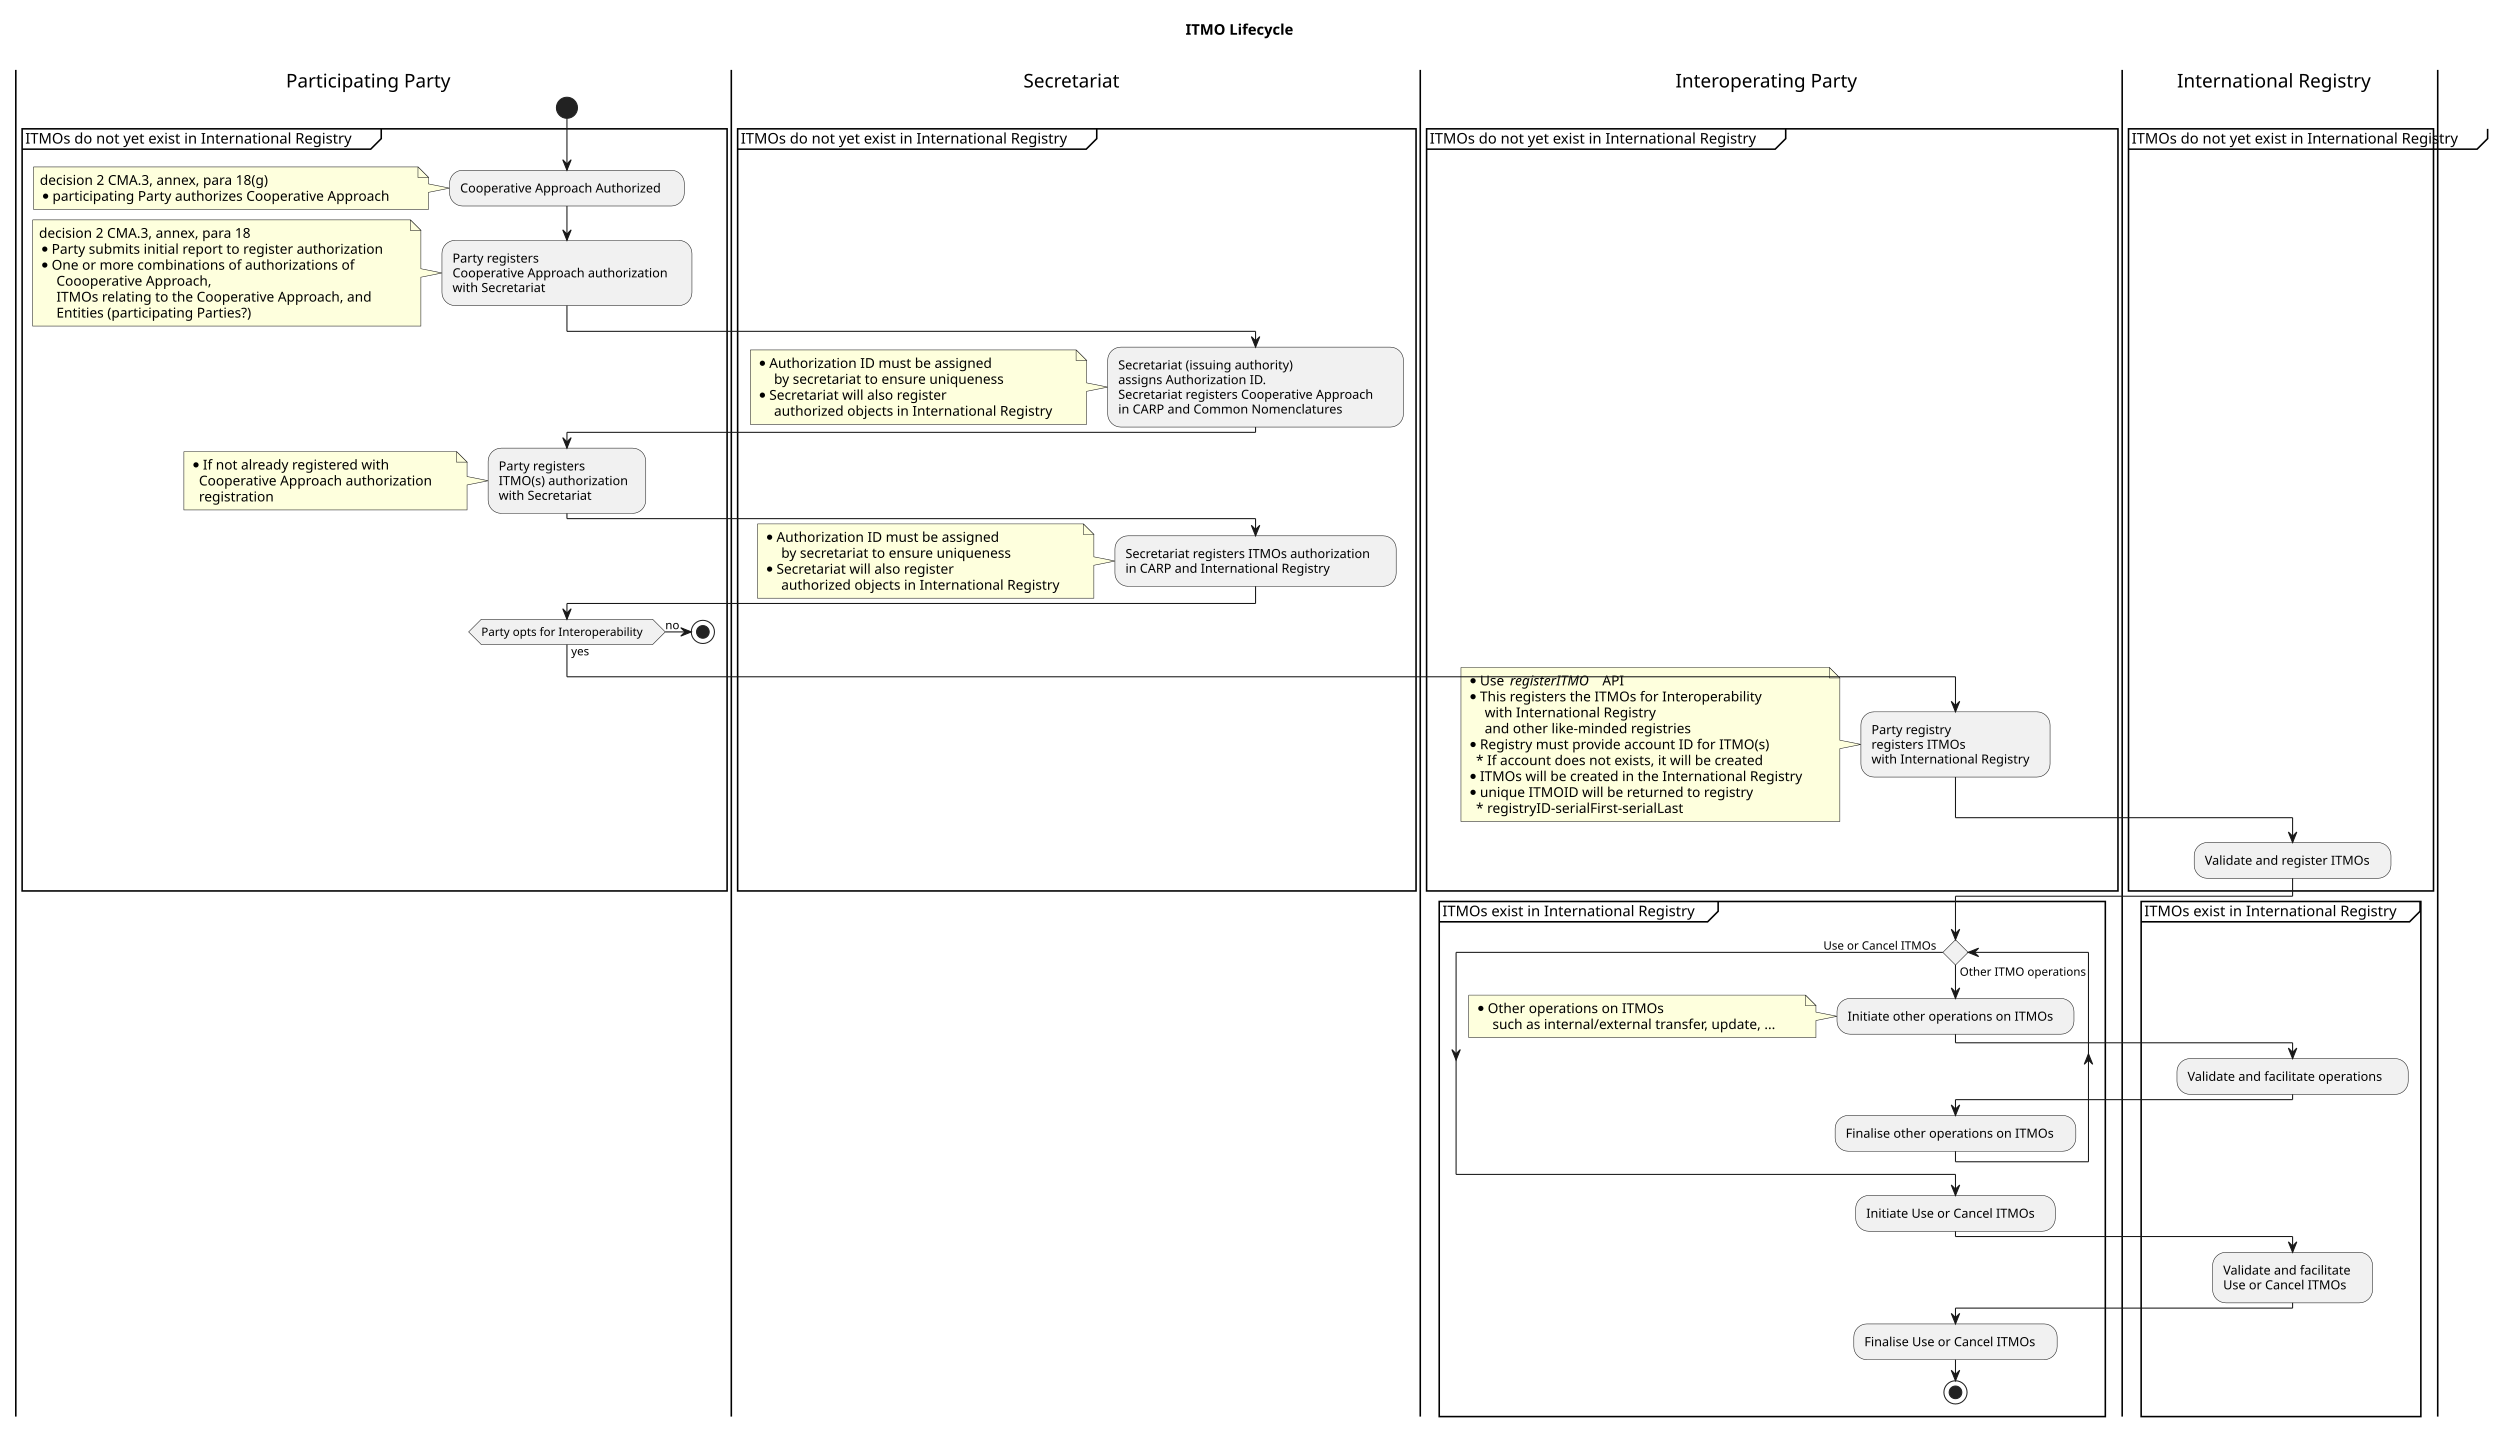
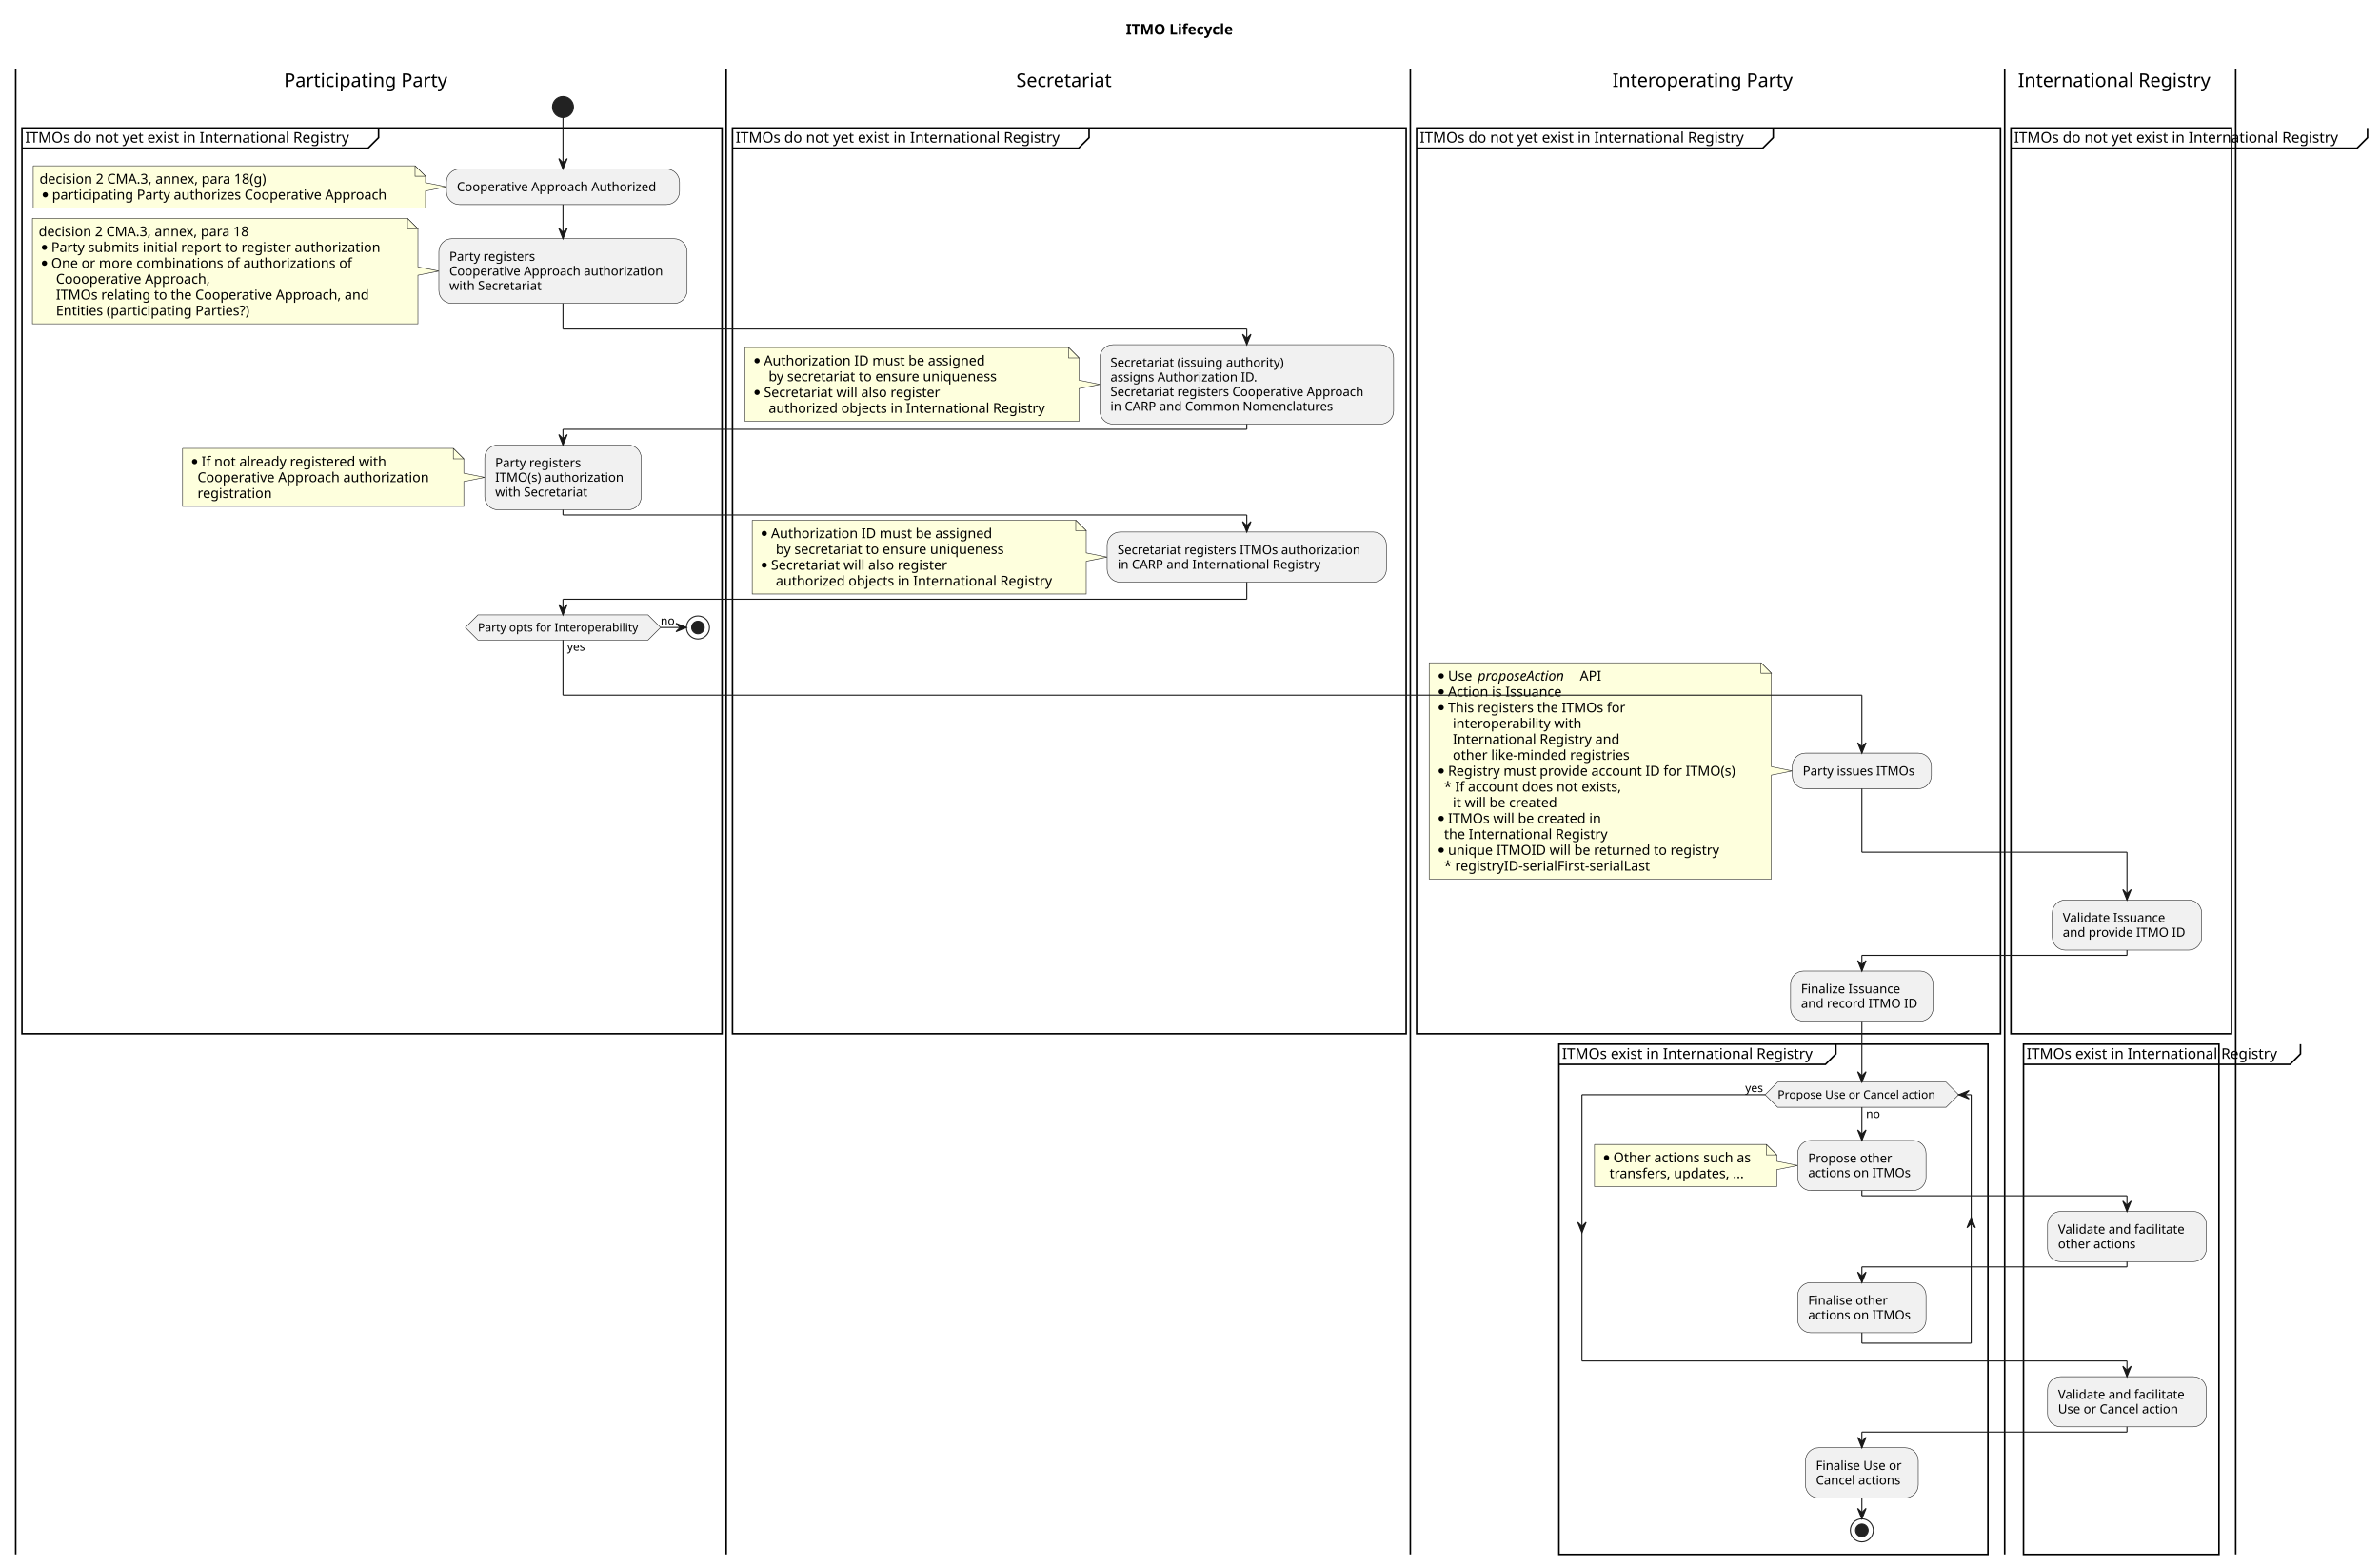
- <svg xmlns="http://www.w3.org/2000/svg" contentStyleType="text/css" data-diagram-type="ACTIVITY" height="1356px" preserveAspectRatio="none" style="width:2373px;height:1356px;background:#FFFFFF;" version="1.1" viewBox="0 0 2373 1356" width="2373px" zoomAndPan="magnify">
+ <svg xmlns="http://www.w3.org/2000/svg" contentStyleType="text/css" data-diagram-type="ACTIVITY" height="1497px" preserveAspectRatio="none" style="width:2275px;height:1497px;background:#FFFFFF;" version="1.1" viewBox="0 0 2275 1497" width="2275px" zoomAndPan="magnify">
  <defs />
  <g>
-     <text fill="#000000" font-family="sans-serif" font-size="14" font-weight="bold" lengthAdjust="spacing" textLength="114.789" x="1125.29" y="32.995">ITMO Lifecycle</text>
-     <text fill="#000000" font-family="sans-serif" font-size="14" font-weight="bold" lengthAdjust="spacing" textLength="4.874" x="1182.684" y="49.292"> </text>
-     <rect fill="transparent" height="20.953" style="stroke:transparent;stroke-width:1;" width="2300.737" x="15" y="66.339" />
+     <text fill="#000000" font-family="sans-serif" font-size="14" font-weight="bold" lengthAdjust="spacing" textLength="114.789" x="1076.213" y="32.995">ITMO Lifecycle</text>
+     <text fill="#000000" font-family="sans-serif" font-size="14" font-weight="bold" lengthAdjust="spacing" textLength="4.874" x="1133.608" y="49.292"> </text>
+     <rect fill="transparent" height="20.953" style="stroke:transparent;stroke-width:1;" width="2123.902" x="15" y="66.339" />
    <ellipse cx="538.146" cy="102.292" fill="#222222" rx="10" ry="10" style="stroke:#222222;stroke-width:1;" />
-     <rect fill="transparent" height="723.398" style="stroke:#000000;stroke-width:1.5;" width="669.161" x="21" y="122.292" />
+     <rect fill="transparent" height="865.835" style="stroke:#000000;stroke-width:1.5;" width="669.161" x="21" y="122.292" />
    <path d="M361.866,122.292 L361.866,131.589 L351.866,141.589 L21,141.589 " fill="transparent" style="stroke:#000000;stroke-width:1.5;" />
    <text fill="#000000" font-family="sans-serif" font-size="14" lengthAdjust="spacing" textLength="330.866" x="24" y="136.287">ITMOs do not yet exist in International Registry</text>
    <path d="M31.78,158.44 L31.78,198.706 A0,0 0 0 0 31.78,198.706 L406.741,198.706 A0,0 0 0 0 406.741,198.706 L406.741,182.573 L426.741,178.573 L406.741,174.573 L406.741,168.44 L396.741,158.44 L31.78,158.44 A0,0 0 0 0 31.78,158.44 " fill="#FEFFDD" style="stroke:#181818;stroke-width:0.5;" />
    <path d="M396.741,158.44 L396.741,168.44 L406.741,168.44 L396.741,158.44 " fill="#FEFFDD" style="stroke:#181818;stroke-width:0.5;" />
    <text fill="#000000" font-family="sans-serif" font-size="13" lengthAdjust="spacing" textLength="236.977" x="37.78" y="175.507">decision 2 CMA.3, annex, para 18(g)</text>
    <ellipse cx="43.28" cy="186.206" fill="#000000" rx="2.5" ry="2.5" />
    <text fill="#000000" font-family="sans-serif" font-size="13" lengthAdjust="spacing" textLength="341.961" x="49.78" y="190.64">participating Party authorizes Cooperative Approach</text>
    <rect fill="#F1F1F1" height="33.969" rx="12.5" ry="12.5" style="stroke:#181818;stroke-width:0.5;" width="222.81" x="426.741" y="161.589" />
    <text fill="#000000" font-family="sans-serif" font-size="12" lengthAdjust="spacing" textLength="202.81" x="436.741" y="182.727">Cooperative Approach Authorized</text>
    <path d="M31,208.706 L31,309.503 A0,0 0 0 0 31,309.503 L399.499,309.503 A0,0 0 0 0 399.499,309.503 L399.499,263.104 L419.499,259.104 L399.499,255.105 L399.499,218.706 L389.499,208.706 L31,208.706 A0,0 0 0 0 31,208.706 " fill="#FEFFDD" style="stroke:#181818;stroke-width:0.5;" />
    <path d="M389.499,208.706 L389.499,218.706 L399.499,218.706 L389.499,208.706 " fill="#FEFFDD" style="stroke:#181818;stroke-width:0.5;" />
    <text fill="#000000" font-family="sans-serif" font-size="13" lengthAdjust="spacing" textLength="218.582" x="37" y="225.773">decision 2 CMA.3, annex, para 18</text>
    <ellipse cx="42.5" cy="236.472" fill="#000000" rx="2.5" ry="2.5" />
    <text fill="#000000" font-family="sans-serif" font-size="13" lengthAdjust="spacing" textLength="335.499" x="49" y="240.906">Party submits initial report to register authorization</text>
    <ellipse cx="42.5" cy="251.605" fill="#000000" rx="2.5" ry="2.5" />
    <text fill="#000000" font-family="sans-serif" font-size="13" lengthAdjust="spacing" textLength="304.008" x="49" y="256.039">One or more combinations of authorizations of</text>
    <text fill="#000000" font-family="sans-serif" font-size="13" lengthAdjust="spacing" textLength="157.212" x="53.529" y="271.171">Coooperative Approach,</text>
    <text fill="#000000" font-family="sans-serif" font-size="13" lengthAdjust="spacing" textLength="318.881" x="53.529" y="286.304">ITMOs relating to the Cooperative Approach, and</text>
    <text fill="#000000" font-family="sans-serif" font-size="13" lengthAdjust="spacing" textLength="201.03" x="53.529" y="301.437">Entities (participating Parties?)</text>
    <rect fill="#F1F1F1" height="61.906" rx="12.5" ry="12.5" style="stroke:#181818;stroke-width:0.5;" width="237.295" x="419.499" y="228.151" />
    <text fill="#000000" font-family="sans-serif" font-size="12" lengthAdjust="spacing" textLength="87.938" x="429.499" y="249.29">Party registers</text>
    <text fill="#000000" font-family="sans-serif" font-size="12" lengthAdjust="spacing" textLength="217.295" x="429.499" y="263.259">Cooperative Approach authorization</text>
    <text fill="#000000" font-family="sans-serif" font-size="12" lengthAdjust="spacing" textLength="95.572" x="429.499" y="277.228">with Secretariat</text>
    <path d="M174.539,428.632 L174.539,484.03 A0,0 0 0 0 174.539,484.03 L443.339,484.03 A0,0 0 0 0 443.339,484.03 L443.339,460.331 L463.339,456.331 L443.339,452.331 L443.339,438.632 L433.339,428.632 L174.539,428.632 A0,0 0 0 0 174.539,428.632 " fill="#FEFFDD" style="stroke:#181818;stroke-width:0.5;" />
    <path d="M433.339,428.632 L433.339,438.632 L443.339,438.632 L433.339,428.632 " fill="#FEFFDD" style="stroke:#181818;stroke-width:0.5;" />
    <ellipse cx="186.039" cy="441.265" fill="#000000" rx="2.5" ry="2.5" />
    <text fill="#000000" font-family="sans-serif" font-size="13" lengthAdjust="spacing" textLength="189.312" x="192.539" y="445.699">If not already registered with</text>
    <text fill="#000000" font-family="sans-serif" font-size="13" lengthAdjust="spacing" textLength="235.403" x="188.804" y="460.832">Cooperative Approach authorization</text>
    <text fill="#000000" font-family="sans-serif" font-size="13" lengthAdjust="spacing" textLength="75.29" x="188.804" y="475.964">registration</text>
    <rect fill="#F1F1F1" height="61.906" rx="12.5" ry="12.5" style="stroke:#181818;stroke-width:0.5;" width="149.615" x="463.339" y="425.378" />
    <text fill="#000000" font-family="sans-serif" font-size="12" lengthAdjust="spacing" textLength="87.938" x="473.339" y="446.517">Party registers</text>
    <text fill="#000000" font-family="sans-serif" font-size="12" lengthAdjust="spacing" textLength="129.615" x="473.339" y="460.485">ITMO(s) authorization</text>
    <text fill="#000000" font-family="sans-serif" font-size="12" lengthAdjust="spacing" textLength="95.572" x="473.339" y="474.454">with Secretariat</text>
    <polygon fill="#F1F1F1" points="456.834,587.815,619.46,587.815,631.46,599.815,619.46,611.815,456.834,611.815,444.834,599.815,456.834,587.815" style="stroke:#181818;stroke-width:0.5;" />
    <text fill="#000000" font-family="sans-serif" font-size="11" lengthAdjust="spacing" textLength="19.008" x="542.146" y="622.026">yes</text>
    <text fill="#000000" font-family="sans-serif" font-size="11" lengthAdjust="spacing" textLength="162.626" x="456.834" y="603.624">Party opts for Interoperability</text>
    <text fill="#000000" font-family="sans-serif" font-size="11" lengthAdjust="spacing" textLength="13.702" x="631.46" y="597.221">no</text>
    <ellipse cx="667.161" cy="599.815" fill="transparent" rx="11" ry="11" style="stroke:#222222;stroke-width:1;" />
    <ellipse cx="667.161" cy="599.815" fill="#222222" rx="6" ry="6" style="stroke:#222222;stroke-width:1;" />
-     <line style="stroke:#000000;stroke-width:1.5;" x1="15" x2="15" y1="66.339" y2="1344.627" />
-     <rect fill="transparent" height="723.398" style="stroke:#000000;stroke-width:1.5;" width="643.954" x="700.161" y="122.292" />
+     <line style="stroke:#000000;stroke-width:1.5;" x1="15" x2="15" y1="66.339" y2="1485.822" />
+     <rect fill="transparent" height="865.835" style="stroke:#000000;stroke-width:1.5;" width="643.954" x="700.161" y="122.292" />
    <path d="M1041.027,122.292 L1041.027,131.589 L1031.027,141.589 L700.161,141.589 " fill="transparent" style="stroke:#000000;stroke-width:1.5;" />
    <text fill="#000000" font-family="sans-serif" font-size="14" lengthAdjust="spacing" textLength="330.866" x="703.161" y="136.287">ITMOs do not yet exist in International Registry</text>
    <path d="M712.161,332.175 L712.161,402.706 A0,0 0 0 0 712.161,402.706 L1031.431,402.706 A0,0 0 0 0 1031.431,402.706 L1031.431,371.44 L1051.431,367.44 L1031.431,363.44 L1031.431,342.175 L1021.431,332.175 L712.161,332.175 A0,0 0 0 0 712.161,332.175 " fill="#FEFFDD" style="stroke:#181818;stroke-width:0.5;" />
    <path d="M1021.431,332.175 L1021.431,342.175 L1031.431,342.175 L1021.431,332.175 " fill="#FEFFDD" style="stroke:#181818;stroke-width:0.5;" />
    <ellipse cx="723.661" cy="344.808" fill="#000000" rx="2.5" ry="2.5" />
    <text fill="#000000" font-family="sans-serif" font-size="13" lengthAdjust="spacing" textLength="224.333" x="730.161" y="349.242">Authorization ID must be assigned</text>
    <text fill="#000000" font-family="sans-serif" font-size="13" lengthAdjust="spacing" textLength="234.825" x="734.69" y="364.375">by secretariat to ensure uniqueness</text>
    <ellipse cx="723.661" cy="375.073" fill="#000000" rx="2.5" ry="2.5" />
    <text fill="#000000" font-family="sans-serif" font-size="13" lengthAdjust="spacing" textLength="182.413" x="730.161" y="379.507">Secretariat will also register</text>
    <text fill="#000000" font-family="sans-serif" font-size="13" lengthAdjust="spacing" textLength="281.741" x="734.69" y="394.64">authorized objects in International Registry</text>
    <rect fill="#F1F1F1" height="75.875" rx="12.5" ry="12.5" style="stroke:#181818;stroke-width:0.5;" width="280.684" x="1051.431" y="329.503" />
    <text fill="#000000" font-family="sans-serif" font-size="12" lengthAdjust="spacing" textLength="179.977" x="1061.431" y="350.642">Secretariat (issuing authority)</text>
    <text fill="#000000" font-family="sans-serif" font-size="12" lengthAdjust="spacing" textLength="149.262" x="1061.431" y="364.61">assigns Authorization ID.</text>
    <text fill="#000000" font-family="sans-serif" font-size="12" lengthAdjust="spacing" textLength="260.684" x="1061.431" y="378.579">Secretariat registers Cooperative Approach</text>
    <text fill="#000000" font-family="sans-serif" font-size="12" lengthAdjust="spacing" textLength="226.143" x="1061.431" y="392.548">in CARP and Common Nomenclatures</text>
    <path d="M719.017,497.284 L719.017,567.815 A0,0 0 0 0 719.017,567.815 L1038.287,567.815 A0,0 0 0 0 1038.287,567.815 L1038.287,536.55 L1058.287,532.55 L1038.287,528.55 L1038.287,507.284 L1028.287,497.284 L719.017,497.284 A0,0 0 0 0 719.017,497.284 " fill="#FEFFDD" style="stroke:#181818;stroke-width:0.5;" />
    <path d="M1028.287,497.284 L1028.287,507.284 L1038.287,507.284 L1028.287,497.284 " fill="#FEFFDD" style="stroke:#181818;stroke-width:0.5;" />
    <ellipse cx="730.517" cy="509.917" fill="#000000" rx="2.5" ry="2.5" />
    <text fill="#000000" font-family="sans-serif" font-size="13" lengthAdjust="spacing" textLength="224.333" x="737.017" y="514.351">Authorization ID must be assigned</text>
    <text fill="#000000" font-family="sans-serif" font-size="13" lengthAdjust="spacing" textLength="234.825" x="741.546" y="529.484">by secretariat to ensure uniqueness</text>
    <ellipse cx="730.517" cy="540.183" fill="#000000" rx="2.5" ry="2.5" />
    <text fill="#000000" font-family="sans-serif" font-size="13" lengthAdjust="spacing" textLength="182.413" x="737.017" y="544.617">Secretariat will also register</text>
    <text fill="#000000" font-family="sans-serif" font-size="13" lengthAdjust="spacing" textLength="281.741" x="741.546" y="559.75">authorized objects in International Registry</text>
    <rect fill="#F1F1F1" height="47.938" rx="12.5" ry="12.5" style="stroke:#181818;stroke-width:0.5;" width="266.973" x="1058.287" y="508.581" />
    <text fill="#000000" font-family="sans-serif" font-size="12" lengthAdjust="spacing" textLength="246.973" x="1068.287" y="529.72">Secretariat registers ITMOs authorization</text>
    <text fill="#000000" font-family="sans-serif" font-size="12" lengthAdjust="spacing" textLength="207.398" x="1068.287" y="543.688">in CARP and International Registry</text>
-     <line style="stroke:#000000;stroke-width:1.5;" x1="694.161" x2="694.161" y1="66.339" y2="1344.627" />
-     <rect fill="transparent" height="723.398" style="stroke:#000000;stroke-width:1.5;" width="656.262" x="1354.115" y="122.292" />
+     <line style="stroke:#000000;stroke-width:1.5;" x1="694.161" x2="694.161" y1="66.339" y2="1485.822" />
+     <rect fill="transparent" height="865.835" style="stroke:#000000;stroke-width:1.5;" width="558.108" x="1354.115" y="122.292" />
    <path d="M1694.981,122.292 L1694.981,131.589 L1684.981,141.589 L1354.115,141.589 " fill="transparent" style="stroke:#000000;stroke-width:1.5;" />
    <text fill="#000000" font-family="sans-serif" font-size="14" lengthAdjust="spacing" textLength="330.866" x="1357.115" y="136.287">ITMOs do not yet exist in International Registry</text>
-     <path d="M1386.74,633.526 L1386.74,779.721 A0,0 0 0 0 1386.74,779.721 L1746.372,779.721 A0,0 0 0 0 1746.372,779.721 L1746.372,710.624 L1766.372,706.624 L1746.372,702.624 L1746.372,643.526 L1736.372,633.526 L1386.74,633.526 A0,0 0 0 0 1386.74,633.526 " fill="#FEFFDD" style="stroke:#181818;stroke-width:0.5;" />
-     <path d="M1736.372,633.526 L1736.372,643.526 L1746.372,643.526 L1736.372,633.526 " fill="#FEFFDD" style="stroke:#181818;stroke-width:0.5;" />
-     <ellipse cx="1398.24" cy="646.159" fill="#000000" rx="2.5" ry="2.5" />
-     <text fill="#000000" font-family="sans-serif" font-size="13" lengthAdjust="spacing" textLength="24.286" x="1404.74" y="650.593">Use</text>
-     <text fill="#000000" font-family="sans-serif" font-size="13" font-style="italic" lengthAdjust="spacing" textLength="83.643" x="1433.159" y="650.593">registerITMO</text>
-     <text fill="#000000" font-family="sans-serif" font-size="13" lengthAdjust="spacing" textLength="20.566" x="1520.934" y="650.593">API</text>
-     <ellipse cx="1398.24" cy="661.292" fill="#000000" rx="2.5" ry="2.5" />
-     <text fill="#000000" font-family="sans-serif" font-size="13" lengthAdjust="spacing" textLength="283.531" x="1404.74" y="665.726">This registers the ITMOs for Interoperability</text>
-     <text fill="#000000" font-family="sans-serif" font-size="13" lengthAdjust="spacing" textLength="172.847" x="1409.27" y="680.858">with International Registry</text>
-     <text fill="#000000" font-family="sans-serif" font-size="13" lengthAdjust="spacing" textLength="208.749" x="1409.27" y="695.991">and other like-minded registries</text>
-     <ellipse cx="1398.24" cy="706.69" fill="#000000" rx="2.5" ry="2.5" />
-     <text fill="#000000" font-family="sans-serif" font-size="13" lengthAdjust="spacing" textLength="294.125" x="1404.74" y="711.124">Registry must provide account ID for ITMO(s)</text>
-     <text fill="#000000" font-family="sans-serif" font-size="13" lengthAdjust="spacing" textLength="294.468" x="1401.005" y="726.257">* If account does not exists, it will be created</text>
-     <ellipse cx="1398.24" cy="736.956" fill="#000000" rx="2.5" ry="2.5" />
-     <text fill="#000000" font-family="sans-serif" font-size="13" lengthAdjust="spacing" textLength="326.631" x="1404.74" y="741.39">ITMOs will be created in the International Registry</text>
-     <ellipse cx="1398.24" cy="752.088" fill="#000000" rx="2.5" ry="2.5" />
-     <text fill="#000000" font-family="sans-serif" font-size="13" lengthAdjust="spacing" textLength="273.838" x="1404.74" y="756.523">unique ITMOID will be returned to registry</text>
-     <text fill="#000000" font-family="sans-serif" font-size="13" lengthAdjust="spacing" textLength="209.968" x="1401.005" y="771.655">* registryID-serialFirst-serialLast</text>
-     <rect fill="#F1F1F1" height="61.906" rx="12.5" ry="12.5" style="stroke:#181818;stroke-width:0.5;" width="179.551" x="1766.372" y="675.67" />
-     <text fill="#000000" font-family="sans-serif" font-size="12" lengthAdjust="spacing" textLength="81.404" x="1776.372" y="696.809">Party registry</text>
-     <text fill="#000000" font-family="sans-serif" font-size="12" lengthAdjust="spacing" textLength="93.527" x="1776.372" y="710.778">registers ITMOs</text>
-     <text fill="#000000" font-family="sans-serif" font-size="12" lengthAdjust="spacing" textLength="159.551" x="1776.372" y="724.747">with International Registry</text>
-     <rect fill="transparent" height="488.937" style="stroke:#000000;stroke-width:1.5;" width="632.262" x="1366.115" y="855.69" />
-     <path d="M1630.863,855.69 L1630.863,864.987 L1620.863,874.987 L1366.115,874.987 " fill="transparent" style="stroke:#000000;stroke-width:1.5;" />
-     <text fill="#000000" font-family="sans-serif" font-size="14" lengthAdjust="spacing" textLength="254.748" x="1369.115" y="869.685">ITMOs exist in International Registry</text>
-     <path d="M1394.115,944.549 L1394.115,984.814 A0,0 0 0 0 1394.115,984.814 L1723.687,984.814 A0,0 0 0 0 1723.687,984.814 L1723.687,968.682 L1743.687,964.682 L1723.687,960.682 L1723.687,954.549 L1713.687,944.549 L1394.115,944.549 A0,0 0 0 0 1394.115,944.549 " fill="#FEFFDD" style="stroke:#181818;stroke-width:0.5;" />
-     <path d="M1713.687,944.549 L1713.687,954.549 L1723.687,954.549 L1713.687,944.549 " fill="#FEFFDD" style="stroke:#181818;stroke-width:0.5;" />
-     <ellipse cx="1405.615" cy="957.182" fill="#000000" rx="2.5" ry="2.5" />
-     <text fill="#000000" font-family="sans-serif" font-size="13" lengthAdjust="spacing" textLength="174.688" x="1412.115" y="961.616">Other operations on ITMOs</text>
-     <text fill="#000000" font-family="sans-serif" font-size="13" lengthAdjust="spacing" textLength="292.043" x="1416.644" y="976.749">such as internal/external transfer, update, ...</text>
-     <rect fill="#F1F1F1" height="33.969" rx="12.5" ry="12.5" style="stroke:#181818;stroke-width:0.5;" width="224.92" x="1743.687" y="947.697" />
-     <text fill="#000000" font-family="sans-serif" font-size="12" lengthAdjust="spacing" textLength="204.92" x="1753.687" y="968.836">Initiate other operations on ITMOs</text>
-     <rect fill="#F1F1F1" height="33.969" rx="12.5" ry="12.5" style="stroke:#181818;stroke-width:0.5;" width="228.459" x="1741.918" y="1058.783" />
-     <text fill="#000000" font-family="sans-serif" font-size="12" lengthAdjust="spacing" textLength="208.459" x="1751.918" y="1079.922">Finalise other operations on ITMOs</text>
-     <polygon fill="#F1F1F1" points="1856.147,891.987,1856.147,891.987,1868.147,903.987,1856.147,915.987,1856.147,915.987,1844.147,903.987,1856.147,891.987" style="stroke:#181818;stroke-width:0.5;" />
-     <text fill="#000000" font-family="sans-serif" font-size="11" lengthAdjust="spacing" textLength="124.883" x="1860.147" y="926.197">Other ITMO operations</text>
-     <text fill="#000000" font-family="sans-serif" font-size="11" lengthAdjust="spacing" textLength="113.4" x="1730.747" y="901.393">Use or Cancel ITMOs</text>
-     <rect fill="#F1F1F1" height="33.969" rx="12.5" ry="12.5" style="stroke:#181818;stroke-width:0.5;" width="189.482" x="1761.406" y="1134.752" />
-     <text fill="#000000" font-family="sans-serif" font-size="12" lengthAdjust="spacing" textLength="169.482" x="1771.406" y="1155.891">Initiate Use or Cancel ITMOs</text>
-     <rect fill="#F1F1F1" height="33.969" rx="12.5" ry="12.5" style="stroke:#181818;stroke-width:0.5;" width="193.022" x="1759.636" y="1256.658" />
-     <text fill="#000000" font-family="sans-serif" font-size="12" lengthAdjust="spacing" textLength="173.022" x="1769.636" y="1277.797">Finalise Use or Cancel ITMOs</text>
-     <ellipse cx="1856.147" cy="1321.627" fill="transparent" rx="11" ry="11" style="stroke:#222222;stroke-width:1;" />
-     <ellipse cx="1856.147" cy="1321.627" fill="#222222" rx="6" ry="6" style="stroke:#222222;stroke-width:1;" />
-     <line style="stroke:#000000;stroke-width:1.5;" x1="1348.115" x2="1348.115" y1="66.339" y2="1344.627" />
-     <rect fill="transparent" height="723.398" style="stroke:#000000;stroke-width:1.5;" width="289.5" x="2020.377" y="122.292" />
-     <path d="M2361.243,122.292 L2361.243,131.589 L2351.243,141.589 L2020.377,141.589 " fill="transparent" style="stroke:#000000;stroke-width:1.5;" />
-     <text fill="#000000" font-family="sans-serif" font-size="14" lengthAdjust="spacing" textLength="330.866" x="2023.377" y="136.287">ITMOs do not yet exist in International Registry</text>
-     <rect fill="#F1F1F1" height="33.969" rx="12.5" ry="12.5" style="stroke:#181818;stroke-width:0.5;" width="186.769" x="2082.742" y="799.721" />
-     <text fill="#000000" font-family="sans-serif" font-size="12" lengthAdjust="spacing" textLength="166.769" x="2092.742" y="820.86">Validate and register ITMOs</text>
-     <rect fill="transparent" height="488.937" style="stroke:#000000;stroke-width:1.5;" width="265.5" x="2032.377" y="855.69" />
-     <path d="M2297.124,855.69 L2297.124,864.987 L2287.124,874.987 L2032.377,874.987 " fill="transparent" style="stroke:#000000;stroke-width:1.5;" />
-     <text fill="#000000" font-family="sans-serif" font-size="14" lengthAdjust="spacing" textLength="254.748" x="2035.377" y="869.685">ITMOs exist in International Registry</text>
-     <rect fill="#F1F1F1" height="33.969" rx="12.5" ry="12.5" style="stroke:#181818;stroke-width:0.5;" width="219.5" x="2066.376" y="1004.814" />
-     <text fill="#000000" font-family="sans-serif" font-size="12" lengthAdjust="spacing" textLength="199.5" x="2076.376" y="1025.953">Validate and facilitate operations</text>
-     <rect fill="#F1F1F1" height="47.938" rx="12.5" ry="12.5" style="stroke:#181818;stroke-width:0.5;" width="151.818" x="2100.217" y="1188.721" />
-     <text fill="#000000" font-family="sans-serif" font-size="12" lengthAdjust="spacing" textLength="131.818" x="2110.217" y="1209.859">Validate and facilitate</text>
-     <text fill="#000000" font-family="sans-serif" font-size="12" lengthAdjust="spacing" textLength="123.709" x="2110.217" y="1223.828">Use or Cancel ITMOs</text>
-     <line style="stroke:#000000;stroke-width:1.5;" x1="2014.377" x2="2014.377" y1="66.339" y2="1344.627" />
-     <line style="stroke:#000000;stroke-width:1.5;" x1="2313.876" x2="2313.876" y1="66.339" y2="1344.627" />
+     <path d="M1366.115,633.526 L1366.115,840.252 A0,0 0 0 0 1366.115,840.252 L1693.24,840.252 A0,0 0 0 0 1693.24,840.252 L1693.24,740.889 L1713.24,736.889 L1693.24,732.889 L1693.24,643.526 L1683.24,633.526 L1366.115,633.526 A0,0 0 0 0 1366.115,633.526 " fill="#FEFFDD" style="stroke:#181818;stroke-width:0.5;" />
+     <path d="M1683.24,633.526 L1683.24,643.526 L1693.24,643.526 L1683.24,633.526 " fill="#FEFFDD" style="stroke:#181818;stroke-width:0.5;" />
+     <ellipse cx="1377.615" cy="646.159" fill="#000000" rx="2.5" ry="2.5" />
+     <text fill="#000000" font-family="sans-serif" font-size="13" lengthAdjust="spacing" textLength="24.286" x="1384.115" y="650.593">Use</text>
+     <text fill="#000000" font-family="sans-serif" font-size="13" font-style="italic" lengthAdjust="spacing" textLength="93.469" x="1412.533" y="650.593">proposeAction</text>
+     <text fill="#000000" font-family="sans-serif" font-size="13" lengthAdjust="spacing" textLength="20.566" x="1510.135" y="650.593">API</text>
+     <ellipse cx="1377.615" cy="661.292" fill="#000000" rx="2.5" ry="2.5" />
+     <text fill="#000000" font-family="sans-serif" font-size="13" lengthAdjust="spacing" textLength="116.562" x="1384.115" y="665.726">Action is Issuance</text>
+     <ellipse cx="1377.615" cy="676.424" fill="#000000" rx="2.5" ry="2.5" />
+     <text fill="#000000" font-family="sans-serif" font-size="13" lengthAdjust="spacing" textLength="179.493" x="1384.115" y="680.858">This registers the ITMOs for</text>
+     <text fill="#000000" font-family="sans-serif" font-size="13" lengthAdjust="spacing" textLength="131.397" x="1388.644" y="695.991">interoperability with</text>
+     <text fill="#000000" font-family="sans-serif" font-size="13" lengthAdjust="spacing" textLength="169.724" x="1388.644" y="711.124">International Registry and</text>
+     <text fill="#000000" font-family="sans-serif" font-size="13" lengthAdjust="spacing" textLength="180.159" x="1388.644" y="726.257">other like-minded registries</text>
+     <ellipse cx="1377.615" cy="736.956" fill="#000000" rx="2.5" ry="2.5" />
+     <text fill="#000000" font-family="sans-serif" font-size="13" lengthAdjust="spacing" textLength="294.125" x="1384.115" y="741.39">Registry must provide account ID for ITMO(s)</text>
+     <text fill="#000000" font-family="sans-serif" font-size="13" lengthAdjust="spacing" textLength="181.708" x="1380.379" y="756.523">* If account does not exists,</text>
+     <text fill="#000000" font-family="sans-serif" font-size="13" lengthAdjust="spacing" textLength="108.627" x="1388.644" y="771.655">it will be created</text>
+     <ellipse cx="1377.615" cy="782.354" fill="#000000" rx="2.5" ry="2.5" />
+     <text fill="#000000" font-family="sans-serif" font-size="13" lengthAdjust="spacing" textLength="155.898" x="1384.115" y="786.788">ITMOs will be created in</text>
+     <text fill="#000000" font-family="sans-serif" font-size="13" lengthAdjust="spacing" textLength="166.601" x="1380.379" y="801.921">the International Registry</text>
+     <ellipse cx="1377.615" cy="812.62" fill="#000000" rx="2.5" ry="2.5" />
+     <text fill="#000000" font-family="sans-serif" font-size="13" lengthAdjust="spacing" textLength="273.838" x="1384.115" y="817.054">unique ITMOID will be returned to registry</text>
+     <text fill="#000000" font-family="sans-serif" font-size="13" lengthAdjust="spacing" textLength="209.968" x="1380.379" y="832.187">* registryID-serialFirst-serialLast</text>
+     <rect fill="#F1F1F1" height="33.969" rx="12.5" ry="12.5" style="stroke:#181818;stroke-width:0.5;" width="132.957" x="1713.24" y="719.905" />
+     <text fill="#000000" font-family="sans-serif" font-size="12" lengthAdjust="spacing" textLength="112.957" x="1723.24" y="741.043">Party issues ITMOs</text>
+     <rect fill="#F1F1F1" height="47.938" rx="12.5" ry="12.5" style="stroke:#181818;stroke-width:0.5;" width="136.273" x="1711.582" y="928.19" />
+     <text fill="#000000" font-family="sans-serif" font-size="12" lengthAdjust="spacing" textLength="101.947" x="1721.582" y="949.329">Finalize Issuance</text>
+     <text fill="#000000" font-family="sans-serif" font-size="12" lengthAdjust="spacing" textLength="116.273" x="1721.582" y="963.297">and record ITMO ID</text>
+     <rect fill="transparent" height="487.695" style="stroke:#000000;stroke-width:1.5;" width="410.083" x="1490.14" y="998.127" />
+     <path d="M1754.888,998.127 L1754.888,1007.424 L1744.888,1017.424 L1490.14,1017.424 " fill="transparent" style="stroke:#000000;stroke-width:1.5;" />
+     <text fill="#000000" font-family="sans-serif" font-size="14" lengthAdjust="spacing" textLength="254.748" x="1493.14" y="1012.123">ITMOs exist in International Registry</text>
+     <path d="M1524.14,1093.971 L1524.14,1134.236 A0,0 0 0 0 1524.14,1134.236 L1698.376,1134.236 A0,0 0 0 0 1698.376,1134.236 L1698.376,1118.103 L1718.376,1114.103 L1698.376,1110.103 L1698.376,1103.971 L1688.376,1093.971 L1524.14,1093.971 A0,0 0 0 0 1524.14,1093.971 " fill="#FEFFDD" style="stroke:#181818;stroke-width:0.5;" />
+     <path d="M1688.376,1093.971 L1688.376,1103.971 L1698.376,1103.971 L1688.376,1093.971 " fill="#FEFFDD" style="stroke:#181818;stroke-width:0.5;" />
+     <ellipse cx="1535.64" cy="1106.603" fill="#000000" rx="2.5" ry="2.5" />
+     <text fill="#000000" font-family="sans-serif" font-size="13" lengthAdjust="spacing" textLength="141.235" x="1542.14" y="1111.038">Other actions such as</text>
+     <text fill="#000000" font-family="sans-serif" font-size="13" lengthAdjust="spacing" textLength="139.617" x="1538.405" y="1126.17">transfers, updates, ...</text>
+     <rect fill="#F1F1F1" height="47.938" rx="12.5" ry="12.5" style="stroke:#181818;stroke-width:0.5;" width="122.686" x="1718.376" y="1090.135" />
+     <text fill="#000000" font-family="sans-serif" font-size="12" lengthAdjust="spacing" textLength="83.889" x="1728.376" y="1111.273">Propose other</text>
+     <text fill="#000000" font-family="sans-serif" font-size="12" lengthAdjust="spacing" textLength="102.686" x="1728.376" y="1125.242">actions on ITMOs</text>
+     <rect fill="#F1F1F1" height="47.938" rx="12.5" ry="12.5" style="stroke:#181818;stroke-width:0.5;" width="122.686" x="1718.376" y="1226.01" />
+     <text fill="#000000" font-family="sans-serif" font-size="12" lengthAdjust="spacing" textLength="81.281" x="1728.376" y="1247.148">Finalise other</text>
+     <text fill="#000000" font-family="sans-serif" font-size="12" lengthAdjust="spacing" textLength="102.686" x="1728.376" y="1261.117">actions on ITMOs</text>
+     <polygon fill="#F1F1F1" points="1699.214,1034.424,1860.223,1034.424,1872.223,1046.424,1860.223,1058.424,1699.214,1058.424,1687.214,1046.424,1699.214,1034.424" style="stroke:#181818;stroke-width:0.5;" />
+     <text fill="#000000" font-family="sans-serif" font-size="11" lengthAdjust="spacing" textLength="13.702" x="1783.718" y="1068.635">no</text>
+     <text fill="#000000" font-family="sans-serif" font-size="11" lengthAdjust="spacing" textLength="161.009" x="1699.214" y="1050.232">Propose Use or Cancel action</text>
+     <text fill="#000000" font-family="sans-serif" font-size="11" lengthAdjust="spacing" textLength="19.008" x="1668.205" y="1043.83">yes</text>
+     <rect fill="#F1F1F1" height="47.938" rx="12.5" ry="12.5" style="stroke:#181818;stroke-width:0.5;" width="107.82" x="1725.808" y="1383.885" />
+     <text fill="#000000" font-family="sans-serif" font-size="12" lengthAdjust="spacing" textLength="87.82" x="1735.808" y="1405.023">Finalise Use or</text>
+     <text fill="#000000" font-family="sans-serif" font-size="12" lengthAdjust="spacing" textLength="87.656" x="1735.808" y="1418.992">Cancel actions</text>
+     <ellipse cx="1779.718" cy="1462.822" fill="transparent" rx="11" ry="11" style="stroke:#222222;stroke-width:1;" />
+     <ellipse cx="1779.718" cy="1462.822" fill="#222222" rx="6" ry="6" style="stroke:#222222;stroke-width:1;" />
+     <line style="stroke:#000000;stroke-width:1.5;" x1="1348.115" x2="1348.115" y1="66.339" y2="1485.822" />
+     <rect fill="transparent" height="865.835" style="stroke:#000000;stroke-width:1.5;" width="210.818" x="1922.223" y="122.292" />
+     <path d="M2263.089,122.292 L2263.089,131.589 L2253.089,141.589 L1922.223,141.589 " fill="transparent" style="stroke:#000000;stroke-width:1.5;" />
+     <text fill="#000000" font-family="sans-serif" font-size="14" lengthAdjust="spacing" textLength="330.866" x="1925.223" y="136.287">ITMOs do not yet exist in International Registry</text>
+     <rect fill="#F1F1F1" height="47.938" rx="12.5" ry="12.5" style="stroke:#181818;stroke-width:0.5;" width="142.795" x="1961.735" y="860.252" />
+     <text fill="#000000" font-family="sans-serif" font-size="12" lengthAdjust="spacing" textLength="105.691" x="1971.735" y="881.391">Validate Issuance</text>
+     <text fill="#000000" font-family="sans-serif" font-size="12" lengthAdjust="spacing" textLength="122.795" x="1971.735" y="895.36">and provide ITMO ID</text>
+     <rect fill="transparent" height="487.695" style="stroke:#000000;stroke-width:1.5;" width="186.818" x="1934.223" y="998.127" />
+     <path d="M2198.971,998.127 L2198.971,1007.424 L2188.971,1017.424 L1934.223,1017.424 " fill="transparent" style="stroke:#000000;stroke-width:1.5;" />
+     <text fill="#000000" font-family="sans-serif" font-size="14" lengthAdjust="spacing" textLength="254.748" x="1937.223" y="1012.123">ITMOs exist in International Registry</text>
+     <rect fill="#F1F1F1" height="47.938" rx="12.5" ry="12.5" style="stroke:#181818;stroke-width:0.5;" width="151.818" x="1957.223" y="1158.072" />
+     <text fill="#000000" font-family="sans-serif" font-size="12" lengthAdjust="spacing" textLength="131.818" x="1967.223" y="1179.211">Validate and facilitate</text>
+     <text fill="#000000" font-family="sans-serif" font-size="12" lengthAdjust="spacing" textLength="78.973" x="1967.223" y="1193.18">other actions</text>
+     <rect fill="#F1F1F1" height="47.938" rx="12.5" ry="12.5" style="stroke:#181818;stroke-width:0.5;" width="151.818" x="1957.223" y="1315.947" />
+     <text fill="#000000" font-family="sans-serif" font-size="12" lengthAdjust="spacing" textLength="131.818" x="1967.223" y="1337.086">Validate and facilitate</text>
+     <text fill="#000000" font-family="sans-serif" font-size="12" lengthAdjust="spacing" textLength="123.727" x="1967.223" y="1351.055">Use or Cancel action</text>
+     <line style="stroke:#000000;stroke-width:1.5;" x1="1916.223" x2="1916.223" y1="66.339" y2="1485.822" />
+     <line style="stroke:#000000;stroke-width:1.5;" x1="2137.041" x2="2137.041" y1="66.339" y2="1485.822" />
    <line style="stroke:#181818;stroke-width:1;" x1="538.146" x2="538.146" y1="195.558" y2="228.151" />
    <polygon fill="#181818" points="534.146,218.151,538.146,228.151,542.146,218.151,538.146,222.151" style="stroke:#181818;stroke-width:1;" />
    <line style="stroke:#181818;stroke-width:1;" x1="631.46" x2="656.161" y1="599.815" y2="599.815" />
    <polygon fill="#181818" points="646.161,595.815,656.161,599.815,646.161,603.815,650.161,599.815" style="stroke:#181818;stroke-width:1;" />
    <line style="stroke:#181818;stroke-width:1;" x1="538.146" x2="538.146" y1="112.292" y2="161.589" />
    <polygon fill="#181818" points="534.146,151.589,538.146,161.589,542.146,151.589,538.146,155.589" style="stroke:#181818;stroke-width:1;" />
-     <line style="stroke:#181818;stroke-width:1;" x1="1856.147" x2="1856.147" y1="915.987" y2="947.697" />
-     <polygon fill="#181818" points="1852.147,937.697,1856.147,947.697,1860.147,937.697,1856.147,941.697" style="stroke:#181818;stroke-width:1;" />
-     <line style="stroke:#181818;stroke-width:1;" x1="1856.147" x2="1856.147" y1="1092.752" y2="1102.752" />
-     <line style="stroke:#181818;stroke-width:1;" x1="1856.147" x2="1982.377" y1="1102.752" y2="1102.752" />
-     <polygon fill="#181818" points="1978.377,1010.248,1982.377,1000.248,1986.377,1010.248,1982.377,1006.248" style="stroke:#181818;stroke-width:1;" />
-     <line style="stroke:#181818;stroke-width:1;" x1="1982.377" x2="1982.377" y1="903.987" y2="1102.752" />
-     <line style="stroke:#181818;stroke-width:1;" x1="1982.377" x2="1868.147" y1="903.987" y2="903.987" />
-     <polygon fill="#181818" points="1878.147,899.987,1868.147,903.987,1878.147,907.987,1874.147,903.987" style="stroke:#181818;stroke-width:1;" />
-     <line style="stroke:#181818;stroke-width:1;" x1="1844.147" x2="1382.115" y1="903.987" y2="903.987" />
-     <polygon fill="#181818" points="1378.115,996.248,1382.115,1006.248,1386.115,996.248,1382.115,1000.248" style="stroke:#181818;stroke-width:1;" />
-     <line style="stroke:#181818;stroke-width:1;" x1="1382.115" x2="1382.115" y1="903.987" y2="1114.752" />
-     <line style="stroke:#181818;stroke-width:1;" x1="1382.115" x2="1856.147" y1="1114.752" y2="1114.752" />
-     <line style="stroke:#181818;stroke-width:1;" x1="1856.147" x2="1856.147" y1="1114.752" y2="1134.752" />
-     <polygon fill="#181818" points="1852.147,1124.752,1856.147,1134.752,1860.147,1124.752,1856.147,1128.752" style="stroke:#181818;stroke-width:1;" />
-     <line style="stroke:#181818;stroke-width:1;" x1="1856.147" x2="1856.147" y1="1290.627" y2="1310.627" />
-     <polygon fill="#181818" points="1852.147,1300.627,1856.147,1310.627,1860.147,1300.627,1856.147,1304.627" style="stroke:#181818;stroke-width:1;" />
-     <line style="stroke:#181818;stroke-width:1;" x1="2176.126" x2="2176.126" y1="833.69" y2="850.69" />
-     <line style="stroke:#181818;stroke-width:1;" x1="2176.126" x2="1856.147" y1="850.69" y2="850.69" />
-     <line style="stroke:#181818;stroke-width:1;" x1="1856.147" x2="1856.147" y1="850.69" y2="891.987" />
-     <polygon fill="#181818" points="1852.147,881.987,1856.147,891.987,1860.147,881.987,1856.147,885.987" style="stroke:#181818;stroke-width:1;" />
+     <line style="stroke:#181818;stroke-width:1;" x1="1779.718" x2="1779.718" y1="976.127" y2="1034.424" />
+     <polygon fill="#181818" points="1775.718,1024.424,1779.718,1034.424,1783.718,1024.424,1779.718,1028.424" style="stroke:#181818;stroke-width:1;" />
+     <line style="stroke:#181818;stroke-width:1;" x1="1779.718" x2="1779.718" y1="1058.424" y2="1090.135" />
+     <polygon fill="#181818" points="1775.718,1080.135,1779.718,1090.135,1783.718,1080.135,1779.718,1084.135" style="stroke:#181818;stroke-width:1;" />
+     <line style="stroke:#181818;stroke-width:1;" x1="1779.718" x2="1779.718" y1="1273.947" y2="1283.947" />
+     <line style="stroke:#181818;stroke-width:1;" x1="1779.718" x2="1884.223" y1="1283.947" y2="1283.947" />
+     <polygon fill="#181818" points="1880.223,1173.639,1884.223,1163.639,1888.223,1173.639,1884.223,1169.639" style="stroke:#181818;stroke-width:1;" />
+     <line style="stroke:#181818;stroke-width:1;" x1="1884.223" x2="1884.223" y1="1046.424" y2="1283.947" />
+     <line style="stroke:#181818;stroke-width:1;" x1="1884.223" x2="1872.223" y1="1046.424" y2="1046.424" />
+     <polygon fill="#181818" points="1882.223,1042.424,1872.223,1046.424,1882.223,1050.424,1878.223,1046.424" style="stroke:#181818;stroke-width:1;" />
+     <line style="stroke:#181818;stroke-width:1;" x1="1687.214" x2="1512.14" y1="1046.424" y2="1046.424" />
+     <polygon fill="#181818" points="1508.14,1168.389,1512.14,1178.389,1516.14,1168.389,1512.14,1172.389" style="stroke:#181818;stroke-width:1;" />
+     <line style="stroke:#181818;stroke-width:1;" x1="1512.14" x2="1512.14" y1="1046.424" y2="1300.947" />
+     <line style="stroke:#181818;stroke-width:1;" x1="1512.14" x2="2033.132" y1="1300.947" y2="1300.947" />
+     <line style="stroke:#181818;stroke-width:1;" x1="2033.132" x2="2033.132" y1="1300.947" y2="1315.947" />
+     <polygon fill="#181818" points="2029.132,1305.947,2033.132,1315.947,2037.132,1305.947,2033.132,1309.947" style="stroke:#181818;stroke-width:1;" />
+     <line style="stroke:#181818;stroke-width:1;" x1="1779.718" x2="1779.718" y1="1431.822" y2="1451.822" />
+     <polygon fill="#181818" points="1775.718,1441.822,1779.718,1451.822,1783.718,1441.822,1779.718,1445.822" style="stroke:#181818;stroke-width:1;" />
    <line style="stroke:#181818;stroke-width:1;" x1="538.146" x2="538.146" y1="290.058" y2="314.503" />
    <line style="stroke:#181818;stroke-width:1;" x1="538.146" x2="1191.773" y1="314.503" y2="314.503" />
    <line style="stroke:#181818;stroke-width:1;" x1="1191.773" x2="1191.773" y1="314.503" y2="329.503" />
    <polygon fill="#181818" points="1187.773,319.503,1191.773,329.503,1195.773,319.503,1191.773,323.503" style="stroke:#181818;stroke-width:1;" />
    <line style="stroke:#181818;stroke-width:1;" x1="1191.773" x2="1191.773" y1="405.378" y2="410.378" />
    <line style="stroke:#181818;stroke-width:1;" x1="1191.773" x2="538.146" y1="410.378" y2="410.378" />
    <line style="stroke:#181818;stroke-width:1;" x1="538.146" x2="538.146" y1="410.378" y2="425.378" />
    <polygon fill="#181818" points="534.146,415.378,538.146,425.378,542.146,415.378,538.146,419.378" style="stroke:#181818;stroke-width:1;" />
    <line style="stroke:#181818;stroke-width:1;" x1="538.146" x2="538.146" y1="487.284" y2="492.284" />
    <line style="stroke:#181818;stroke-width:1;" x1="538.146" x2="1191.773" y1="492.284" y2="492.284" />
    <line style="stroke:#181818;stroke-width:1;" x1="1191.773" x2="1191.773" y1="492.284" y2="508.581" />
    <polygon fill="#181818" points="1187.773,498.581,1191.773,508.581,1195.773,498.581,1191.773,502.581" style="stroke:#181818;stroke-width:1;" />
-     <line style="stroke:#181818;stroke-width:1;" x1="1856.147" x2="1856.147" y1="737.577" y2="776.149" />
-     <line style="stroke:#181818;stroke-width:1;" x1="1856.147" x2="2176.126" y1="776.149" y2="776.149" />
-     <line style="stroke:#181818;stroke-width:1;" x1="2176.126" x2="2176.126" y1="776.149" y2="799.721" />
-     <polygon fill="#181818" points="2172.126,789.721,2176.126,799.721,2180.126,789.721,2176.126,793.721" style="stroke:#181818;stroke-width:1;" />
-     <line style="stroke:#181818;stroke-width:1;" x1="538.146" x2="538.146" y1="611.815" y2="642.397" />
-     <line style="stroke:#181818;stroke-width:1;" x1="538.146" x2="1856.147" y1="642.397" y2="642.397" />
-     <line style="stroke:#181818;stroke-width:1;" x1="1856.147" x2="1856.147" y1="642.397" y2="675.67" />
-     <polygon fill="#181818" points="1852.147,665.67,1856.147,675.67,1860.147,665.67,1856.147,669.67" style="stroke:#181818;stroke-width:1;" />
+     <line style="stroke:#181818;stroke-width:1;" x1="1779.718" x2="1779.718" y1="753.874" y2="814.563" />
+     <line style="stroke:#181818;stroke-width:1;" x1="1779.718" x2="2033.132" y1="814.563" y2="814.563" />
+     <line style="stroke:#181818;stroke-width:1;" x1="2033.132" x2="2033.132" y1="814.563" y2="860.252" />
+     <polygon fill="#181818" points="2029.132,850.252,2033.132,860.252,2037.132,850.252,2033.132,854.252" style="stroke:#181818;stroke-width:1;" />
+     <line style="stroke:#181818;stroke-width:1;" x1="2033.132" x2="2033.132" y1="908.19" y2="913.19" />
+     <line style="stroke:#181818;stroke-width:1;" x1="2033.132" x2="1779.718" y1="913.19" y2="913.19" />
+     <line style="stroke:#181818;stroke-width:1;" x1="1779.718" x2="1779.718" y1="913.19" y2="928.19" />
+     <polygon fill="#181818" points="1775.718,918.19,1779.718,928.19,1783.718,918.19,1779.718,922.19" style="stroke:#181818;stroke-width:1;" />
+     <line style="stroke:#181818;stroke-width:1;" x1="538.146" x2="538.146" y1="611.815" y2="664.514" />
+     <line style="stroke:#181818;stroke-width:1;" x1="538.146" x2="1779.718" y1="664.514" y2="664.514" />
+     <line style="stroke:#181818;stroke-width:1;" x1="1779.718" x2="1779.718" y1="664.514" y2="719.905" />
+     <polygon fill="#181818" points="1775.718,709.905,1779.718,719.905,1783.718,709.905,1779.718,713.905" style="stroke:#181818;stroke-width:1;" />
    <line style="stroke:#181818;stroke-width:1;" x1="1191.773" x2="1191.773" y1="556.519" y2="572.815" />
    <line style="stroke:#181818;stroke-width:1;" x1="1191.773" x2="538.146" y1="572.815" y2="572.815" />
    <line style="stroke:#181818;stroke-width:1;" x1="538.146" x2="538.146" y1="572.815" y2="587.815" />
    <polygon fill="#181818" points="534.146,577.815,538.146,587.815,542.146,577.815,538.146,581.815" style="stroke:#181818;stroke-width:1;" />
-     <line style="stroke:#181818;stroke-width:1;" x1="1856.147" x2="1856.147" y1="981.666" y2="989.814" />
-     <line style="stroke:#181818;stroke-width:1;" x1="1856.147" x2="2176.126" y1="989.814" y2="989.814" />
-     <line style="stroke:#181818;stroke-width:1;" x1="2176.126" x2="2176.126" y1="989.814" y2="1004.814" />
-     <polygon fill="#181818" points="2172.126,994.814,2176.126,1004.814,2180.126,994.814,2176.126,998.814" style="stroke:#181818;stroke-width:1;" />
-     <line style="stroke:#181818;stroke-width:1;" x1="2176.126" x2="2176.126" y1="1038.783" y2="1043.783" />
-     <line style="stroke:#181818;stroke-width:1;" x1="2176.126" x2="1856.147" y1="1043.783" y2="1043.783" />
-     <line style="stroke:#181818;stroke-width:1;" x1="1856.147" x2="1856.147" y1="1043.783" y2="1058.783" />
-     <polygon fill="#181818" points="1852.147,1048.783,1856.147,1058.783,1860.147,1048.783,1856.147,1052.783" style="stroke:#181818;stroke-width:1;" />
-     <line style="stroke:#181818;stroke-width:1;" x1="1856.147" x2="1856.147" y1="1168.721" y2="1173.721" />
-     <line style="stroke:#181818;stroke-width:1;" x1="1856.147" x2="2176.126" y1="1173.721" y2="1173.721" />
-     <line style="stroke:#181818;stroke-width:1;" x1="2176.126" x2="2176.126" y1="1173.721" y2="1188.721" />
-     <polygon fill="#181818" points="2172.126,1178.721,2176.126,1188.721,2180.126,1178.721,2176.126,1182.721" style="stroke:#181818;stroke-width:1;" />
-     <line style="stroke:#181818;stroke-width:1;" x1="2176.126" x2="2176.126" y1="1236.658" y2="1241.658" />
-     <line style="stroke:#181818;stroke-width:1;" x1="2176.126" x2="1856.147" y1="1241.658" y2="1241.658" />
-     <line style="stroke:#181818;stroke-width:1;" x1="1856.147" x2="1856.147" y1="1241.658" y2="1256.658" />
-     <polygon fill="#181818" points="1852.147,1246.658,1856.147,1256.658,1860.147,1246.658,1856.147,1250.658" style="stroke:#181818;stroke-width:1;" />
+     <line style="stroke:#181818;stroke-width:1;" x1="1779.718" x2="1779.718" y1="1138.072" y2="1143.072" />
+     <line style="stroke:#181818;stroke-width:1;" x1="1779.718" x2="2033.132" y1="1143.072" y2="1143.072" />
+     <line style="stroke:#181818;stroke-width:1;" x1="2033.132" x2="2033.132" y1="1143.072" y2="1158.072" />
+     <polygon fill="#181818" points="2029.132,1148.072,2033.132,1158.072,2037.132,1148.072,2033.132,1152.072" style="stroke:#181818;stroke-width:1;" />
+     <line style="stroke:#181818;stroke-width:1;" x1="2033.132" x2="2033.132" y1="1206.01" y2="1211.01" />
+     <line style="stroke:#181818;stroke-width:1;" x1="2033.132" x2="1779.718" y1="1211.01" y2="1211.01" />
+     <line style="stroke:#181818;stroke-width:1;" x1="1779.718" x2="1779.718" y1="1211.01" y2="1226.01" />
+     <polygon fill="#181818" points="1775.718,1216.01,1779.718,1226.01,1783.718,1216.01,1779.718,1220.01" style="stroke:#181818;stroke-width:1;" />
+     <line style="stroke:#181818;stroke-width:1;" x1="2033.132" x2="2033.132" y1="1363.885" y2="1368.885" />
+     <line style="stroke:#181818;stroke-width:1;" x1="2033.132" x2="1779.718" y1="1368.885" y2="1368.885" />
+     <line style="stroke:#181818;stroke-width:1;" x1="1779.718" x2="1779.718" y1="1368.885" y2="1383.885" />
+     <polygon fill="#181818" points="1775.718,1373.885,1779.718,1383.885,1783.718,1373.885,1779.718,1377.885" style="stroke:#181818;stroke-width:1;" />
    <text fill="#000000" font-family="sans-serif" font-size="18" lengthAdjust="spacing" textLength="166.307" x="271.427" y="83.047">Participating Party</text>
    <text fill="#000000" font-family="sans-serif" font-size="18" lengthAdjust="spacing" textLength="99.448" x="971.414" y="83.047">Secretariat</text>
-     <text fill="#000000" font-family="sans-serif" font-size="18" lengthAdjust="spacing" textLength="181.802" x="1590.345" y="83.047">Interoperating Party</text>
-     <text fill="#000000" font-family="sans-serif" font-size="18" lengthAdjust="spacing" textLength="195.416" x="2066.419" y="83.047">International Registry</text>
+     <text fill="#000000" font-family="sans-serif" font-size="18" lengthAdjust="spacing" textLength="181.802" x="1541.268" y="83.047">Interoperating Party</text>
+     <text fill="#000000" font-family="sans-serif" font-size="18" lengthAdjust="spacing" textLength="195.416" x="1928.924" y="83.047">International Registry</text>
  </g>
</svg>
